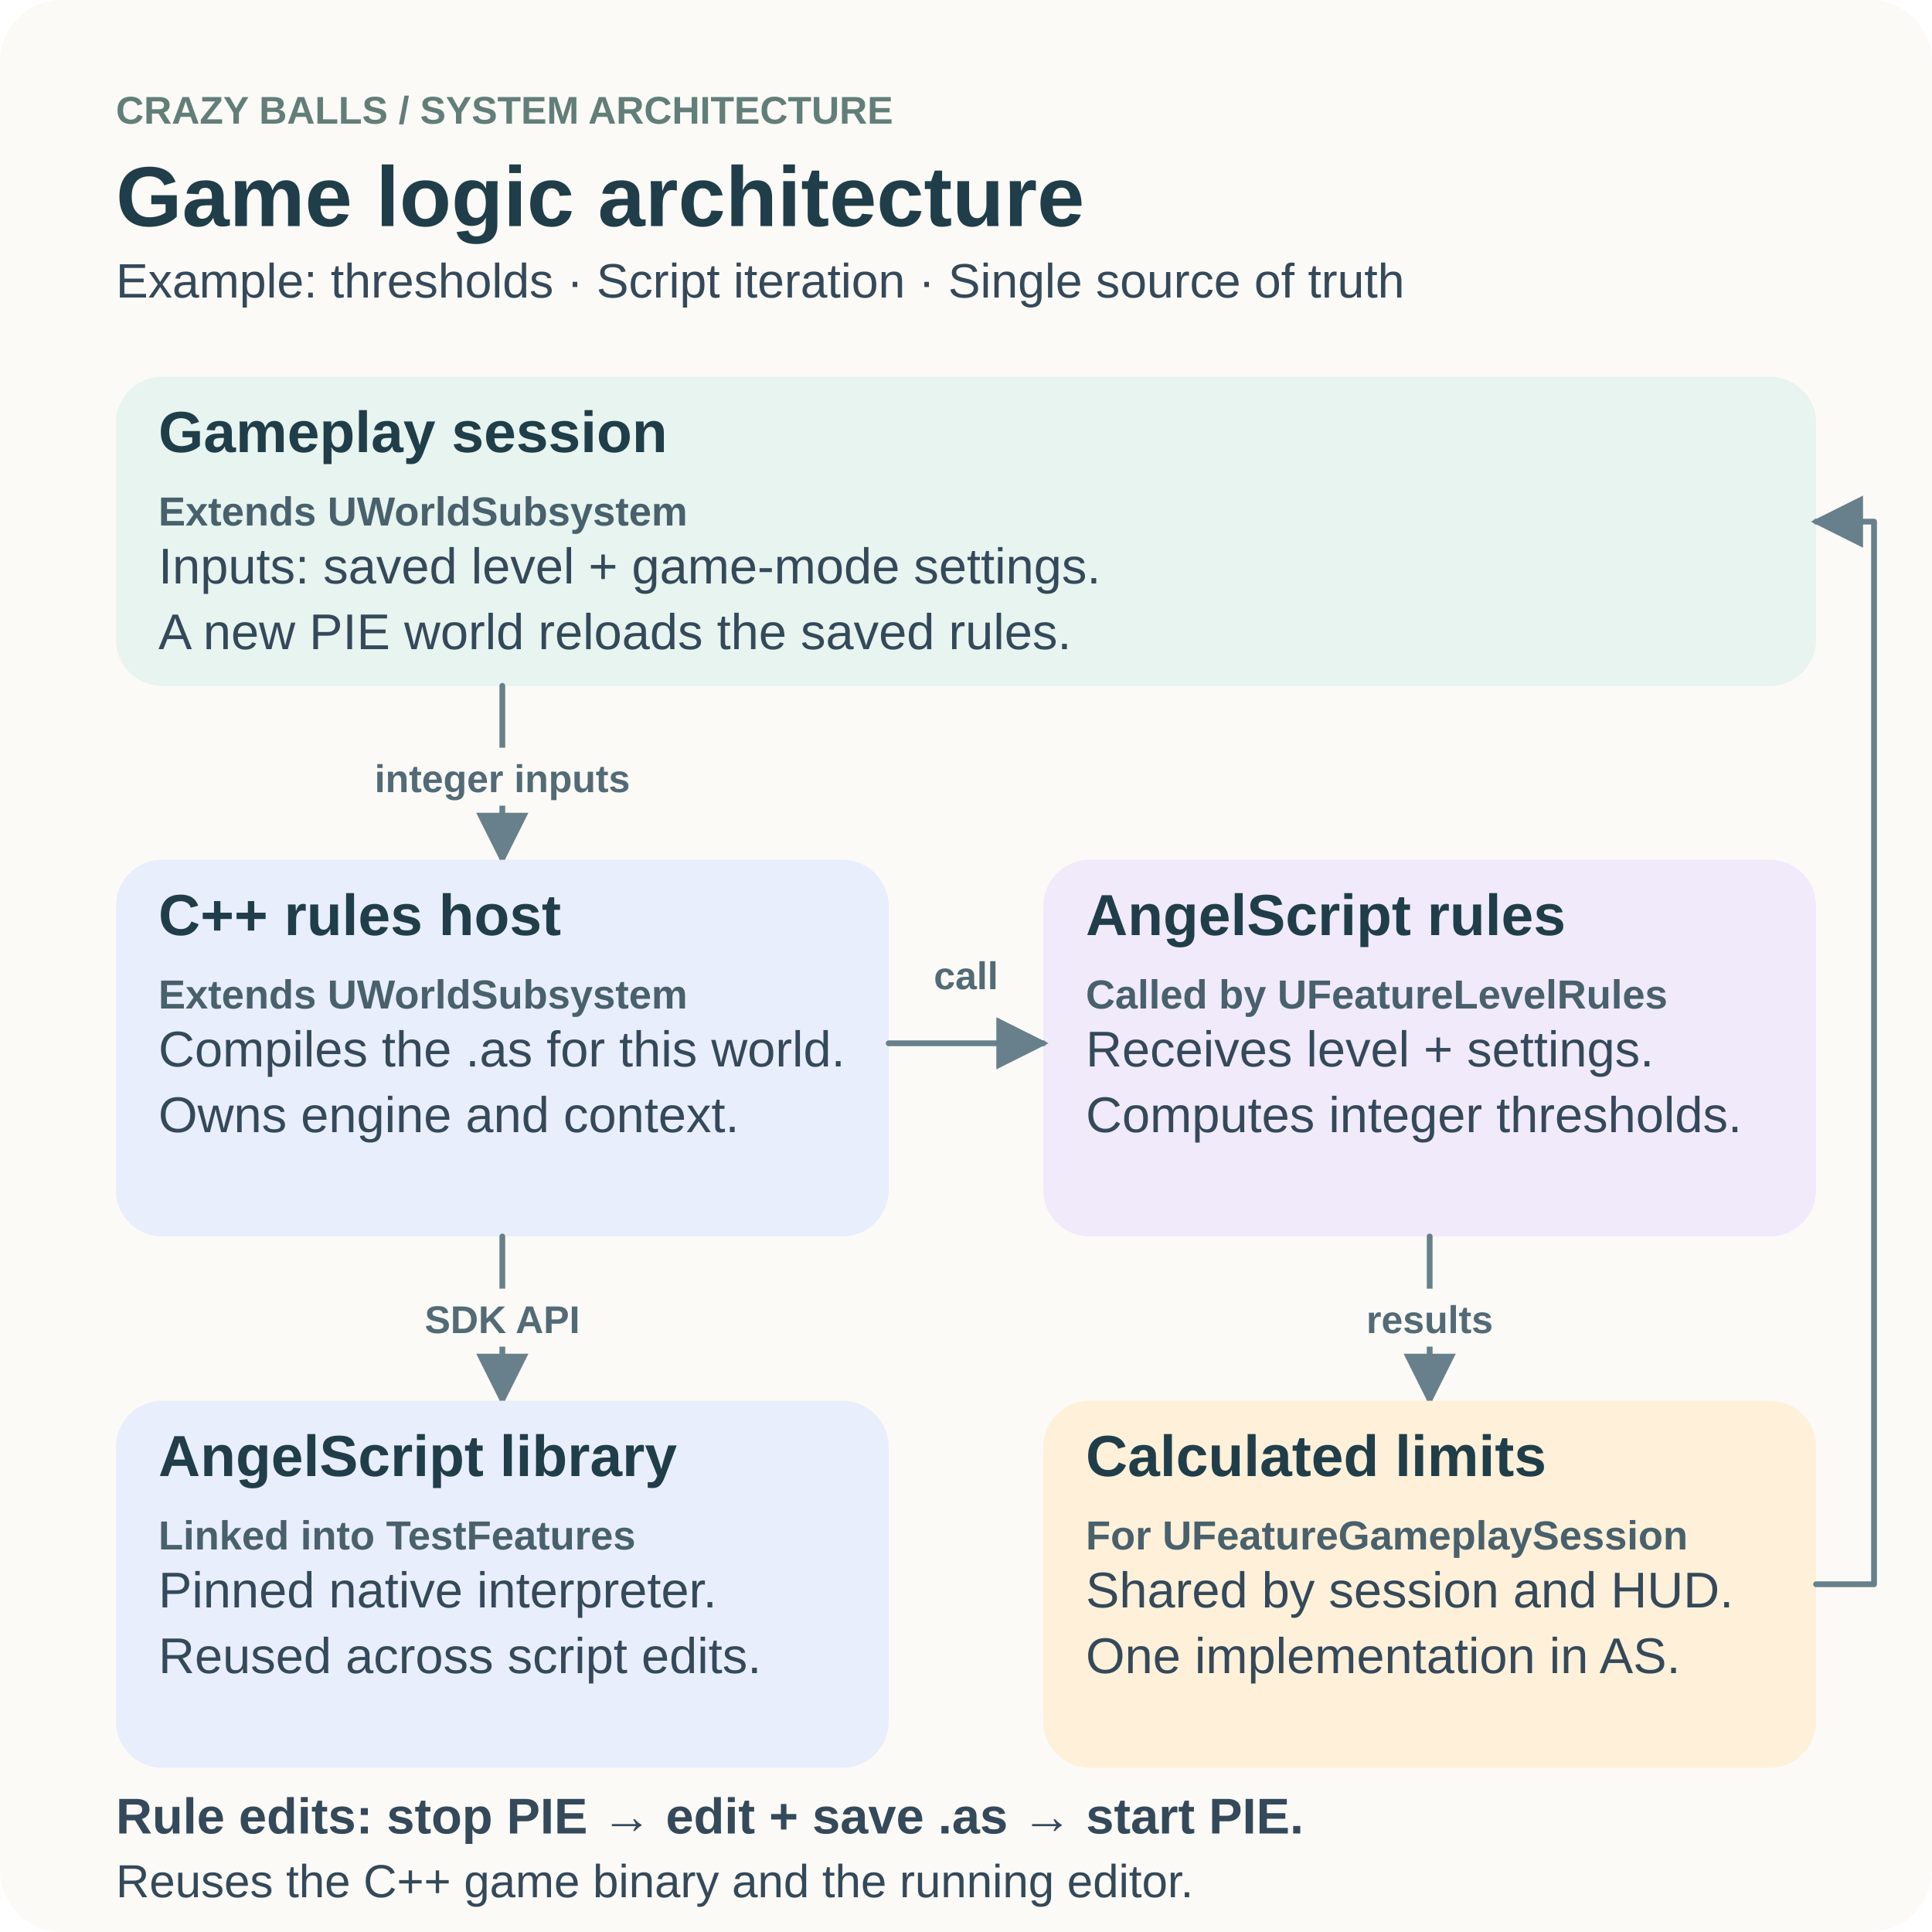
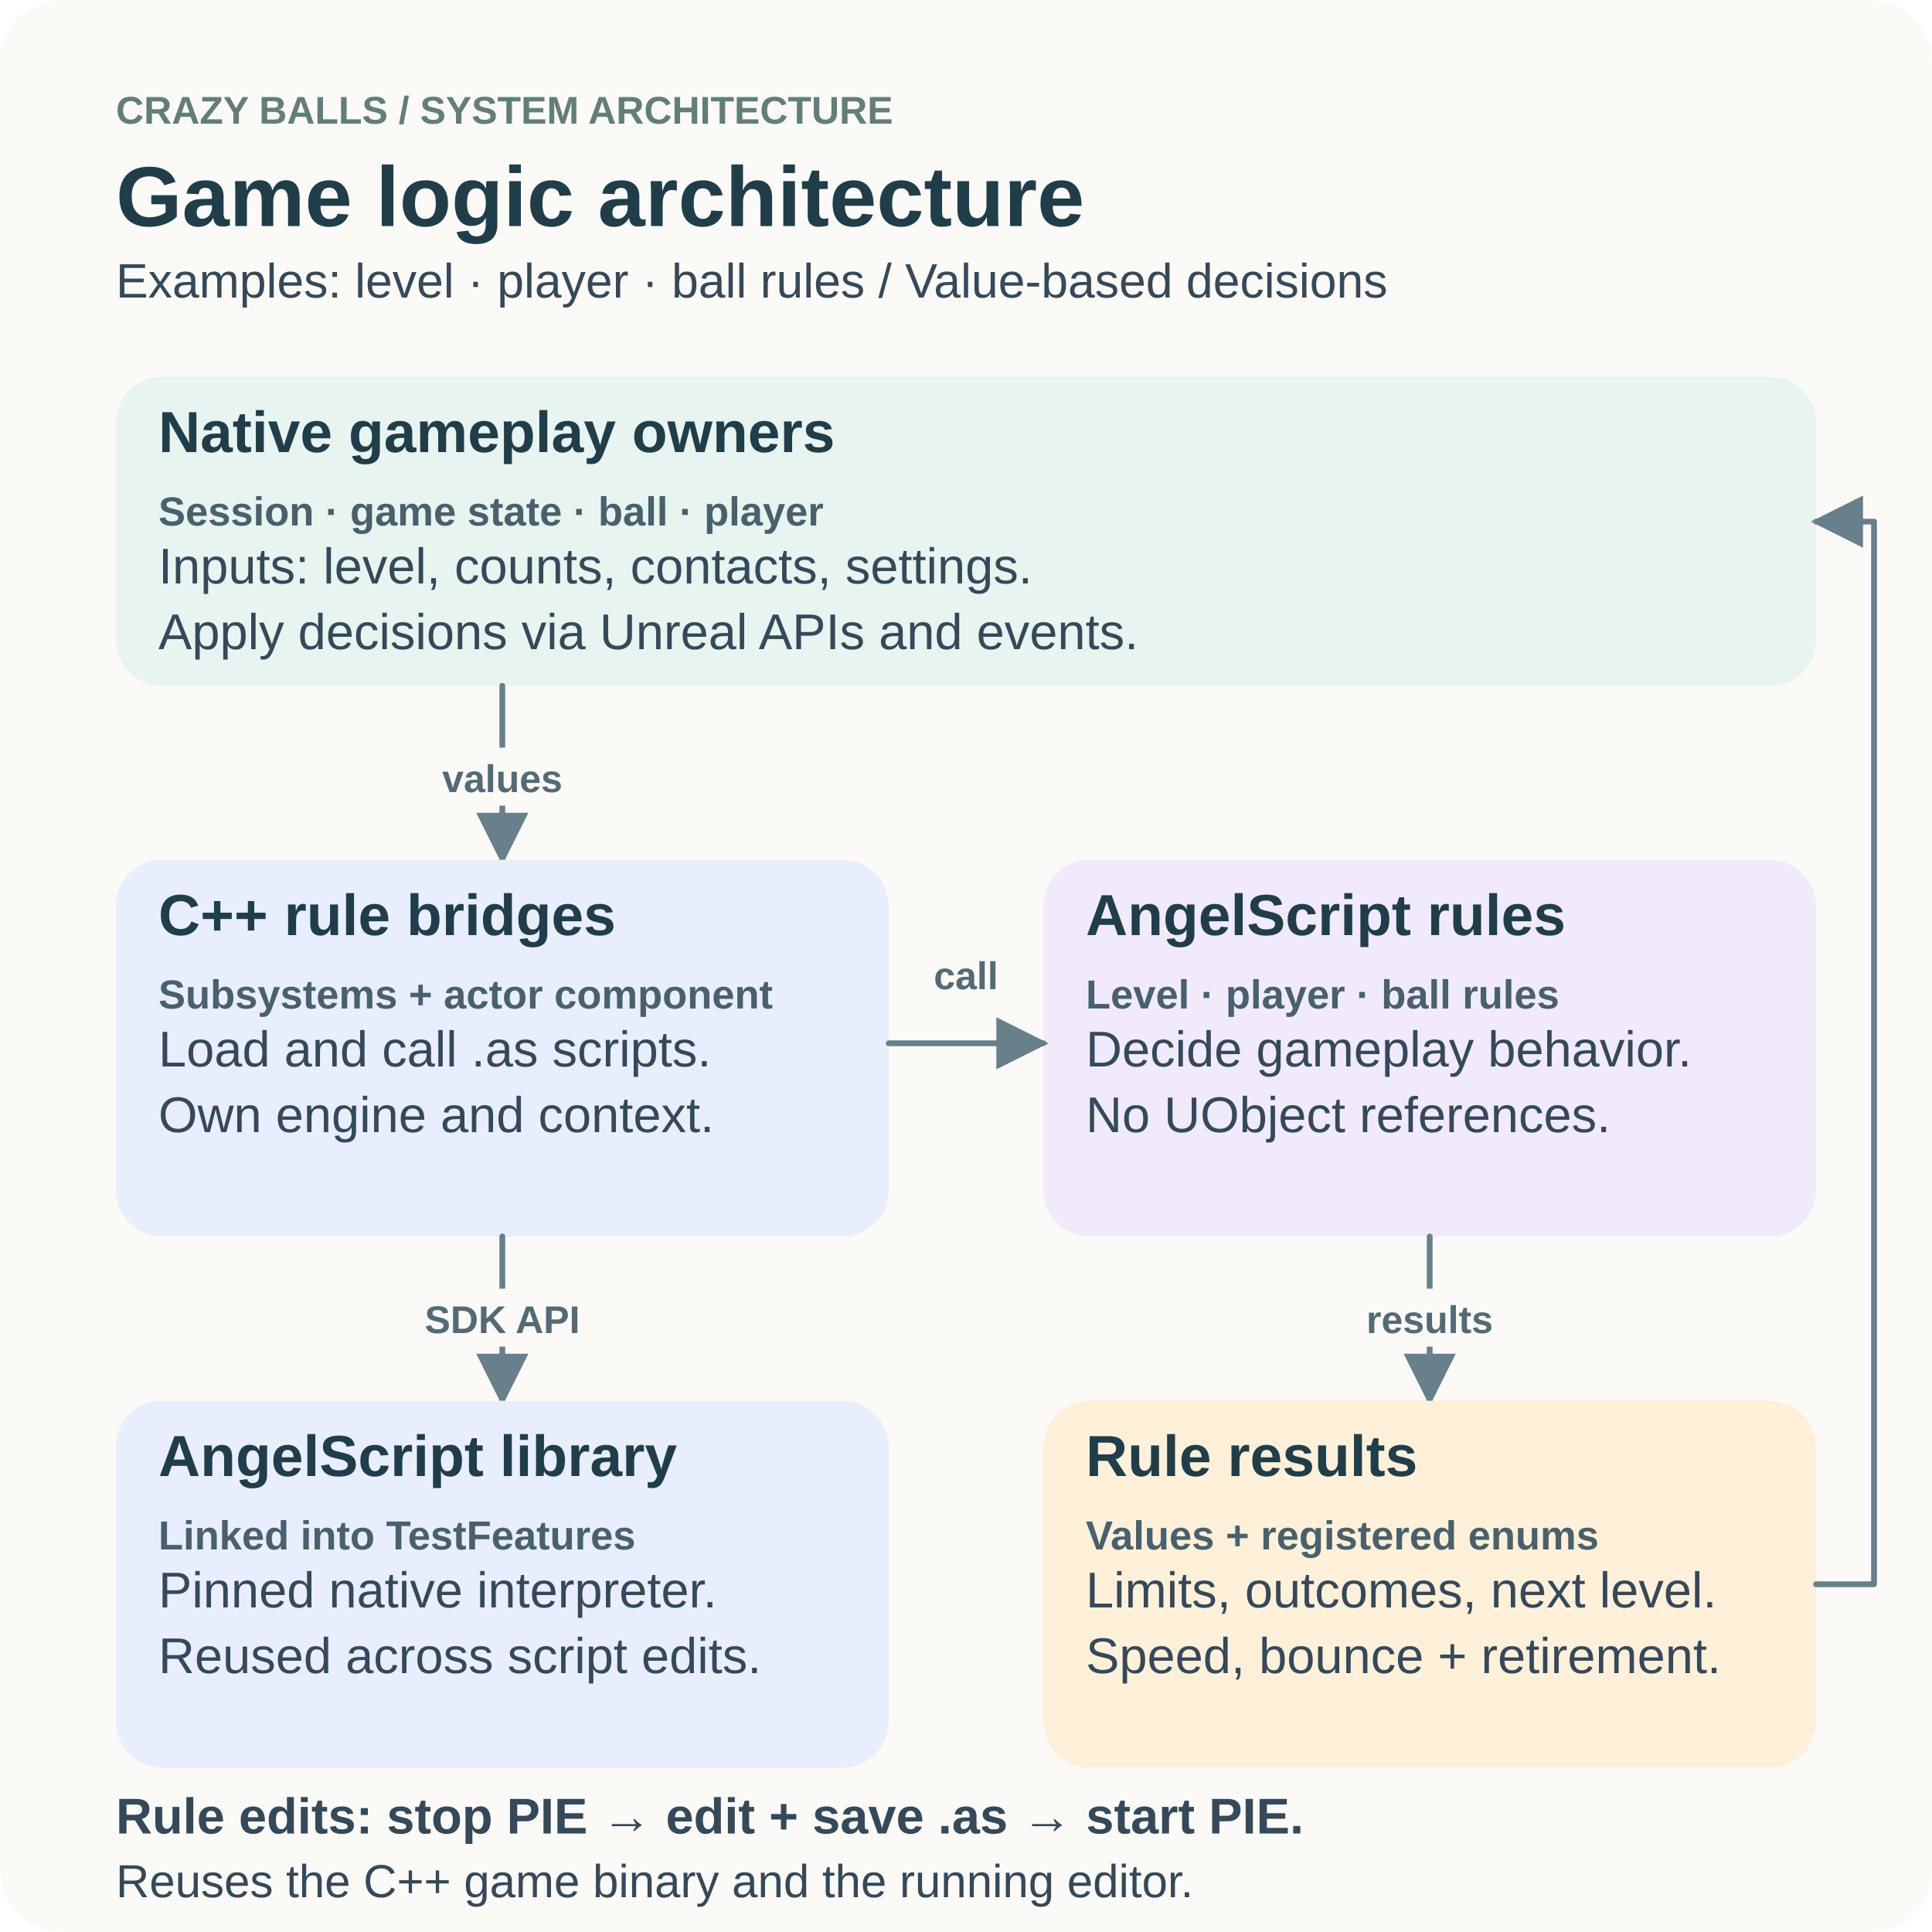
<svg xmlns="http://www.w3.org/2000/svg" width="1000" height="1000" viewBox="0 0 1000 1000" role="img" aria-labelledby="title desc">
  <defs>
    <marker id="arrow" viewBox="0 0 10 10" refX="9" refY="5" markerWidth="9" markerHeight="9" orient="auto-start-reverse">
      <path d="M 0 0 L 10 5 L 0 10 z" fill="#67808b" />
    </marker>
  </defs>
  <g font-family="Segoe UI, Arial, sans-serif">
    <rect width="1000" height="1000" rx="32" fill="#fbfaf6" />
    <text x="60" y="64" font-size="20" font-weight="700" fill="#627e79" text-anchor="start">CRAZY BALLS / SYSTEM ARCHITECTURE</text>
    <text x="60" y="117" font-size="44" font-weight="700" fill="#203e49" text-anchor="start">Game logic architecture</text>
-     <text x="60" y="154" font-size="25" font-weight="400" fill="#34495a" text-anchor="start">Example: thresholds · Script iteration · Single source of truth</text>
+     <text x="60" y="154" font-size="25" font-weight="400" fill="#34495a" text-anchor="start">Examples: level · player · ball rules / Value-based decisions</text>
    <rect x="60" y="195" width="880" height="160" rx="24" fill="#e7f4ef" />
-     <text x="82" y="234" font-size="30" font-weight="700" fill="#203e49" text-anchor="start">Gameplay session</text>
-     <text x="82" y="272" font-size="21" font-weight="600" fill="#48616c" text-anchor="start">Extends UWorldSubsystem</text>
-     <text x="82" y="302" font-size="26" font-weight="400" fill="#34495a" text-anchor="start">Inputs: saved level + game-mode settings.</text>
-     <text x="82" y="336" font-size="26" font-weight="400" fill="#34495a" text-anchor="start">A new PIE world reloads the saved rules.</text>
+     <text x="82" y="234" font-size="30" font-weight="700" fill="#203e49" text-anchor="start">Native gameplay owners</text>
+     <text x="82" y="272" font-size="21" font-weight="600" fill="#48616c" text-anchor="start">Session · game state · ball · player</text>
+     <text x="82" y="302" font-size="26" font-weight="400" fill="#34495a" text-anchor="start">Inputs: level, counts, contacts, settings.</text>
+     <text x="82" y="336" font-size="26" font-weight="400" fill="#34495a" text-anchor="start">Apply decisions via Unreal APIs and events.</text>
    <path d="M 260 355 V 445" fill="none" stroke="#67808b" stroke-width="3" stroke-linecap="round" stroke-linejoin="round" marker-end="url(#arrow)" />
-     <rect x="182" y="387" width="156" height="30" rx="10" fill="#fbfaf6" />
-     <text x="260" y="410" font-size="20" font-weight="600" fill="#526b76" text-anchor="middle">integer inputs</text>
+     <rect x="222" y="387" width="76" height="30" rx="10" fill="#fbfaf6" />
+     <text x="260" y="410" font-size="20" font-weight="600" fill="#526b76" text-anchor="middle">values</text>
    <rect x="60" y="445" width="400" height="195" rx="24" fill="#e8eefb" />
-     <text x="82" y="484" font-size="30" font-weight="700" fill="#203e49" text-anchor="start">C++ rules host</text>
-     <text x="82" y="522" font-size="21" font-weight="600" fill="#48616c" text-anchor="start">Extends UWorldSubsystem</text>
-     <text x="82" y="552" font-size="26" font-weight="400" fill="#34495a" text-anchor="start">Compiles the .as for this world.</text>
-     <text x="82" y="586" font-size="26" font-weight="400" fill="#34495a" text-anchor="start">Owns engine and context.</text>
+     <text x="82" y="484" font-size="30" font-weight="700" fill="#203e49" text-anchor="start">C++ rule bridges</text>
+     <text x="82" y="522" font-size="21" font-weight="600" fill="#48616c" text-anchor="start">Subsystems + actor component</text>
+     <text x="82" y="552" font-size="26" font-weight="400" fill="#34495a" text-anchor="start">Load and call .as scripts.</text>
+     <text x="82" y="586" font-size="26" font-weight="400" fill="#34495a" text-anchor="start">Own engine and context.</text>
    <rect x="540" y="445" width="400" height="195" rx="24" fill="#f0eafa" />
    <text x="562" y="484" font-size="30" font-weight="700" fill="#203e49" text-anchor="start">AngelScript rules</text>
-     <text x="562" y="522" font-size="21" font-weight="600" fill="#48616c" text-anchor="start">Called by UFeatureLevelRules</text>
-     <text x="562" y="552" font-size="26" font-weight="400" fill="#34495a" text-anchor="start">Receives level + settings.</text>
-     <text x="562" y="586" font-size="26" font-weight="400" fill="#34495a" text-anchor="start">Computes integer thresholds.</text>
+     <text x="562" y="522" font-size="21" font-weight="600" fill="#48616c" text-anchor="start">Level · player · ball rules</text>
+     <text x="562" y="552" font-size="26" font-weight="400" fill="#34495a" text-anchor="start">Decide gameplay behavior.</text>
+     <text x="562" y="586" font-size="26" font-weight="400" fill="#34495a" text-anchor="start">No UObject references.</text>
    <path d="M 460 540 H 540" fill="none" stroke="#67808b" stroke-width="3" stroke-linecap="round" stroke-linejoin="round" marker-end="url(#arrow)" />
    <rect x="472" y="489" width="56" height="30" rx="10" fill="#fbfaf6" />
    <text x="500" y="512" font-size="20" font-weight="600" fill="#526b76" text-anchor="middle">call</text>
    <path d="M 260 640 V 725" fill="none" stroke="#67808b" stroke-width="3" stroke-linecap="round" stroke-linejoin="round" marker-end="url(#arrow)" />
    <rect x="217" y="667" width="86" height="30" rx="10" fill="#fbfaf6" />
    <text x="260" y="690" font-size="20" font-weight="600" fill="#526b76" text-anchor="middle">SDK API</text>
    <path d="M 740 640 V 725" fill="none" stroke="#67808b" stroke-width="3" stroke-linecap="round" stroke-linejoin="round" marker-end="url(#arrow)" />
    <rect x="697" y="667" width="86" height="30" rx="10" fill="#fbfaf6" />
    <text x="740" y="690" font-size="20" font-weight="600" fill="#526b76" text-anchor="middle">results</text>
    <rect x="60" y="725" width="400" height="190" rx="24" fill="#e8eefb" />
    <text x="82" y="764" font-size="30" font-weight="700" fill="#203e49" text-anchor="start">AngelScript library</text>
    <text x="82" y="802" font-size="21" font-weight="600" fill="#48616c" text-anchor="start">Linked into TestFeatures</text>
    <text x="82" y="832" font-size="26" font-weight="400" fill="#34495a" text-anchor="start">Pinned native interpreter.</text>
    <text x="82" y="866" font-size="26" font-weight="400" fill="#34495a" text-anchor="start">Reused across script edits.</text>
    <rect x="540" y="725" width="400" height="190" rx="24" fill="#fff0d9" />
-     <text x="562" y="764" font-size="30" font-weight="700" fill="#203e49" text-anchor="start">Calculated limits</text>
-     <text x="562" y="802" font-size="21" font-weight="600" fill="#48616c" text-anchor="start">For UFeatureGameplaySession</text>
-     <text x="562" y="832" font-size="26" font-weight="400" fill="#34495a" text-anchor="start">Shared by session and HUD.</text>
-     <text x="562" y="866" font-size="26" font-weight="400" fill="#34495a" text-anchor="start">One implementation in AS.</text>
+     <text x="562" y="764" font-size="30" font-weight="700" fill="#203e49" text-anchor="start">Rule results</text>
+     <text x="562" y="802" font-size="21" font-weight="600" fill="#48616c" text-anchor="start">Values + registered enums</text>
+     <text x="562" y="832" font-size="26" font-weight="400" fill="#34495a" text-anchor="start">Limits, outcomes, next level.</text>
+     <text x="562" y="866" font-size="26" font-weight="400" fill="#34495a" text-anchor="start">Speed, bounce + retirement.</text>
    <path d="M 940 820 H 970 V 270 H 940" fill="none" stroke="#67808b" stroke-width="3" stroke-linecap="round" stroke-linejoin="round" marker-end="url(#arrow)" />
    <text x="60" y="949" font-size="26" font-weight="600" fill="#34495a" text-anchor="start">Rule edits: stop PIE → edit + save .as → start PIE.</text>
    <text x="60" y="982" font-size="24" font-weight="400" fill="#34495a" text-anchor="start">Reuses the C++ game binary and the running editor.</text>
  </g>
</svg>
